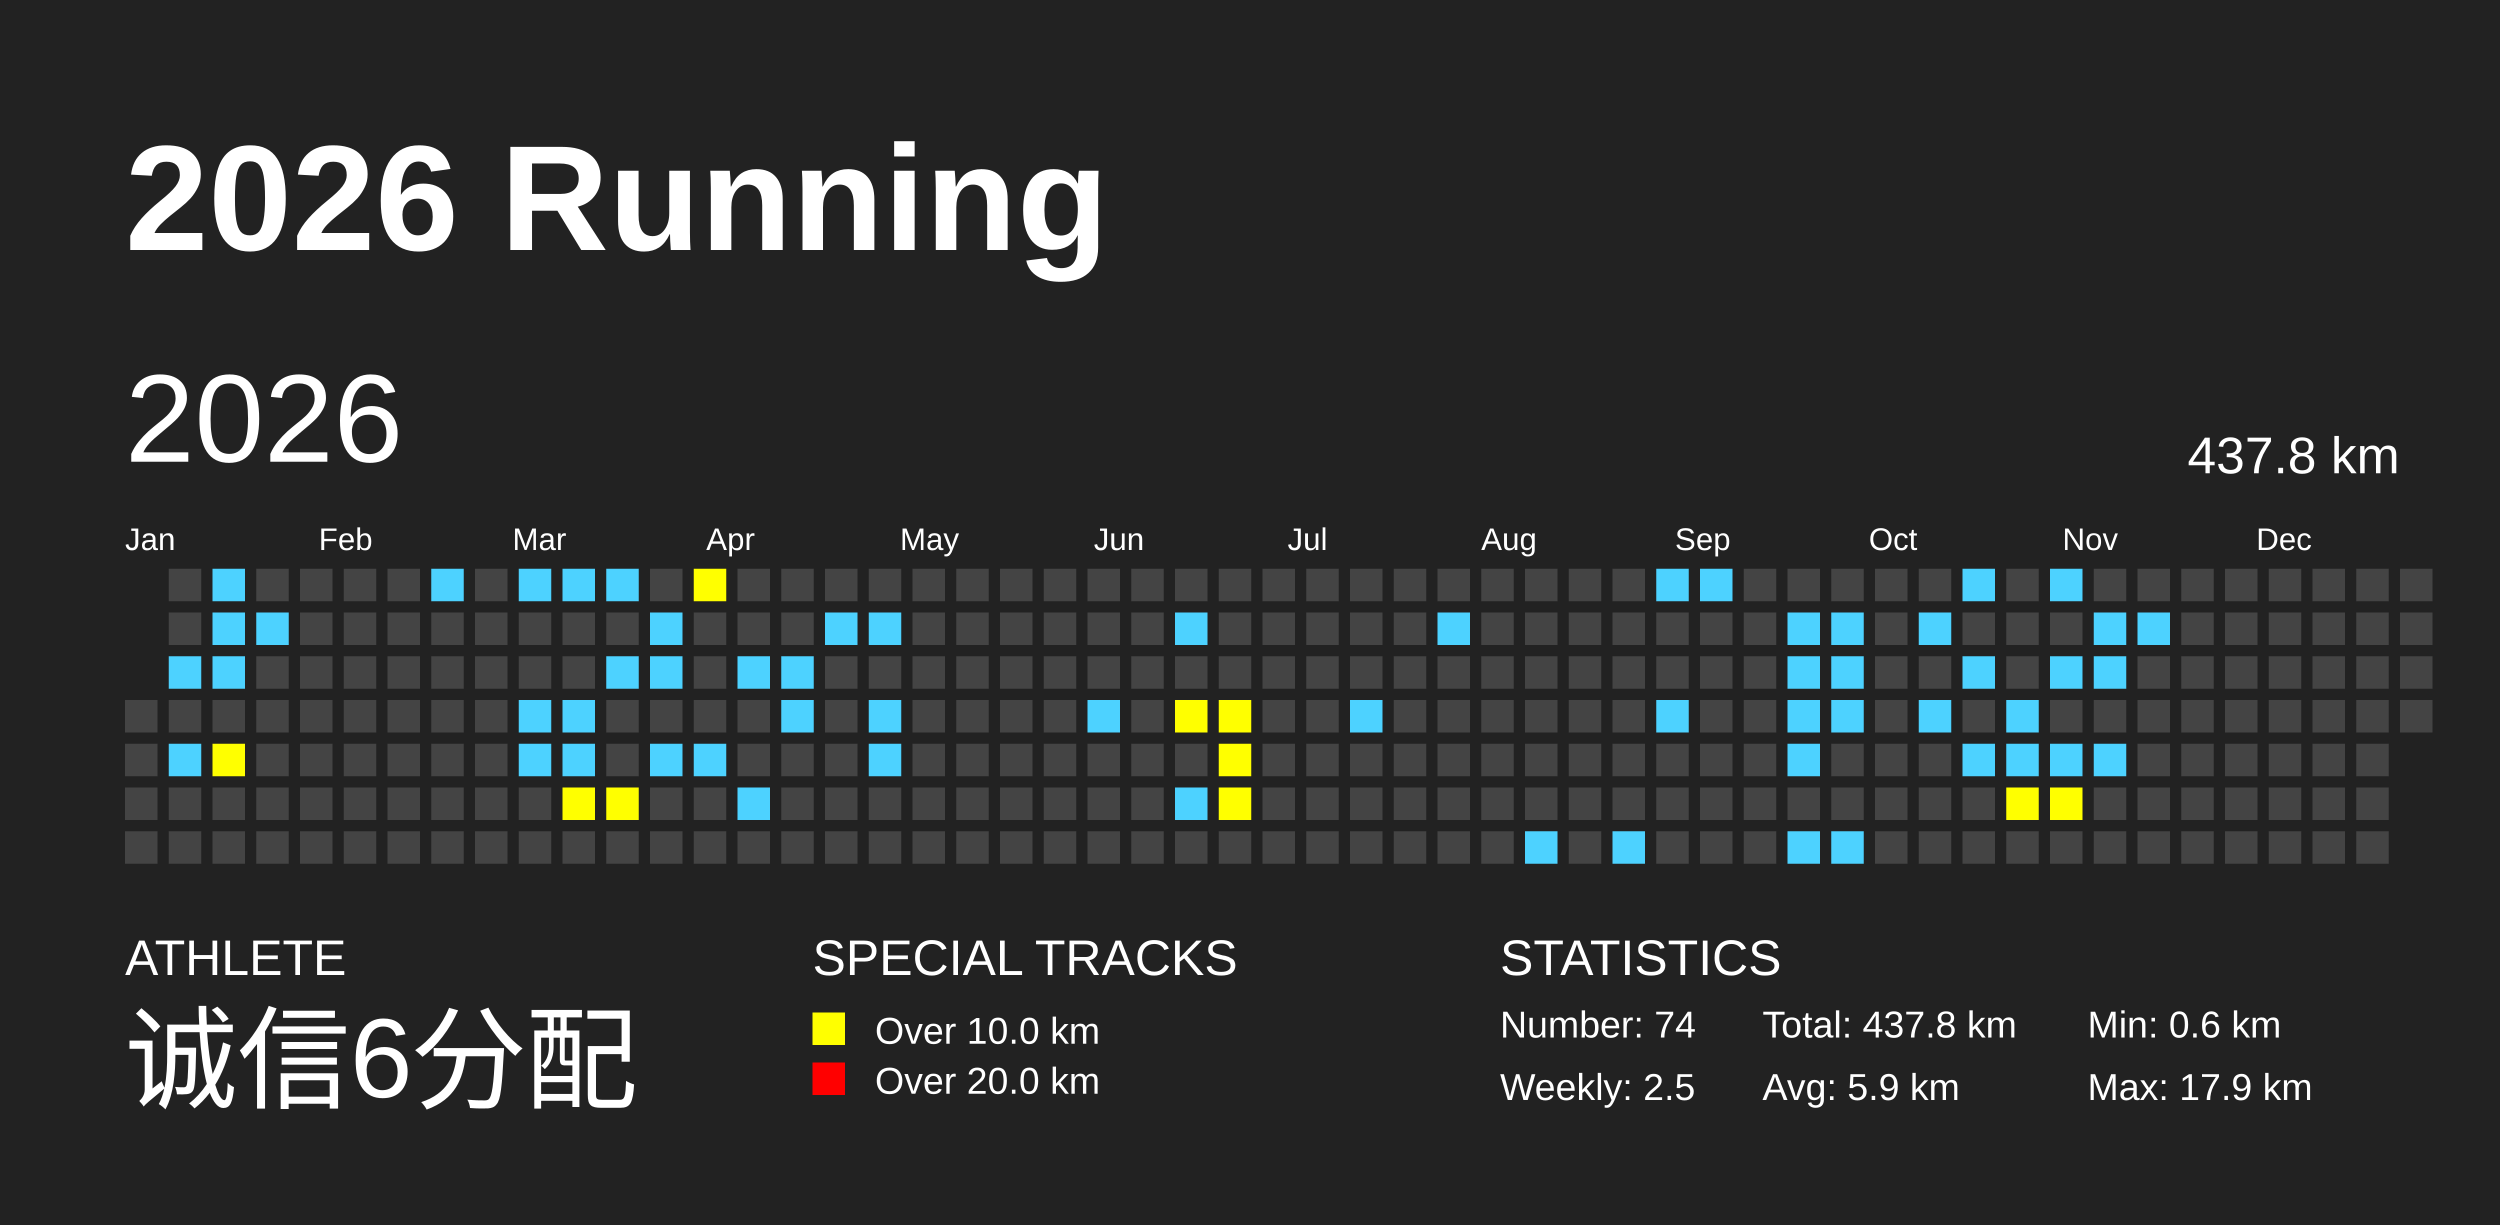
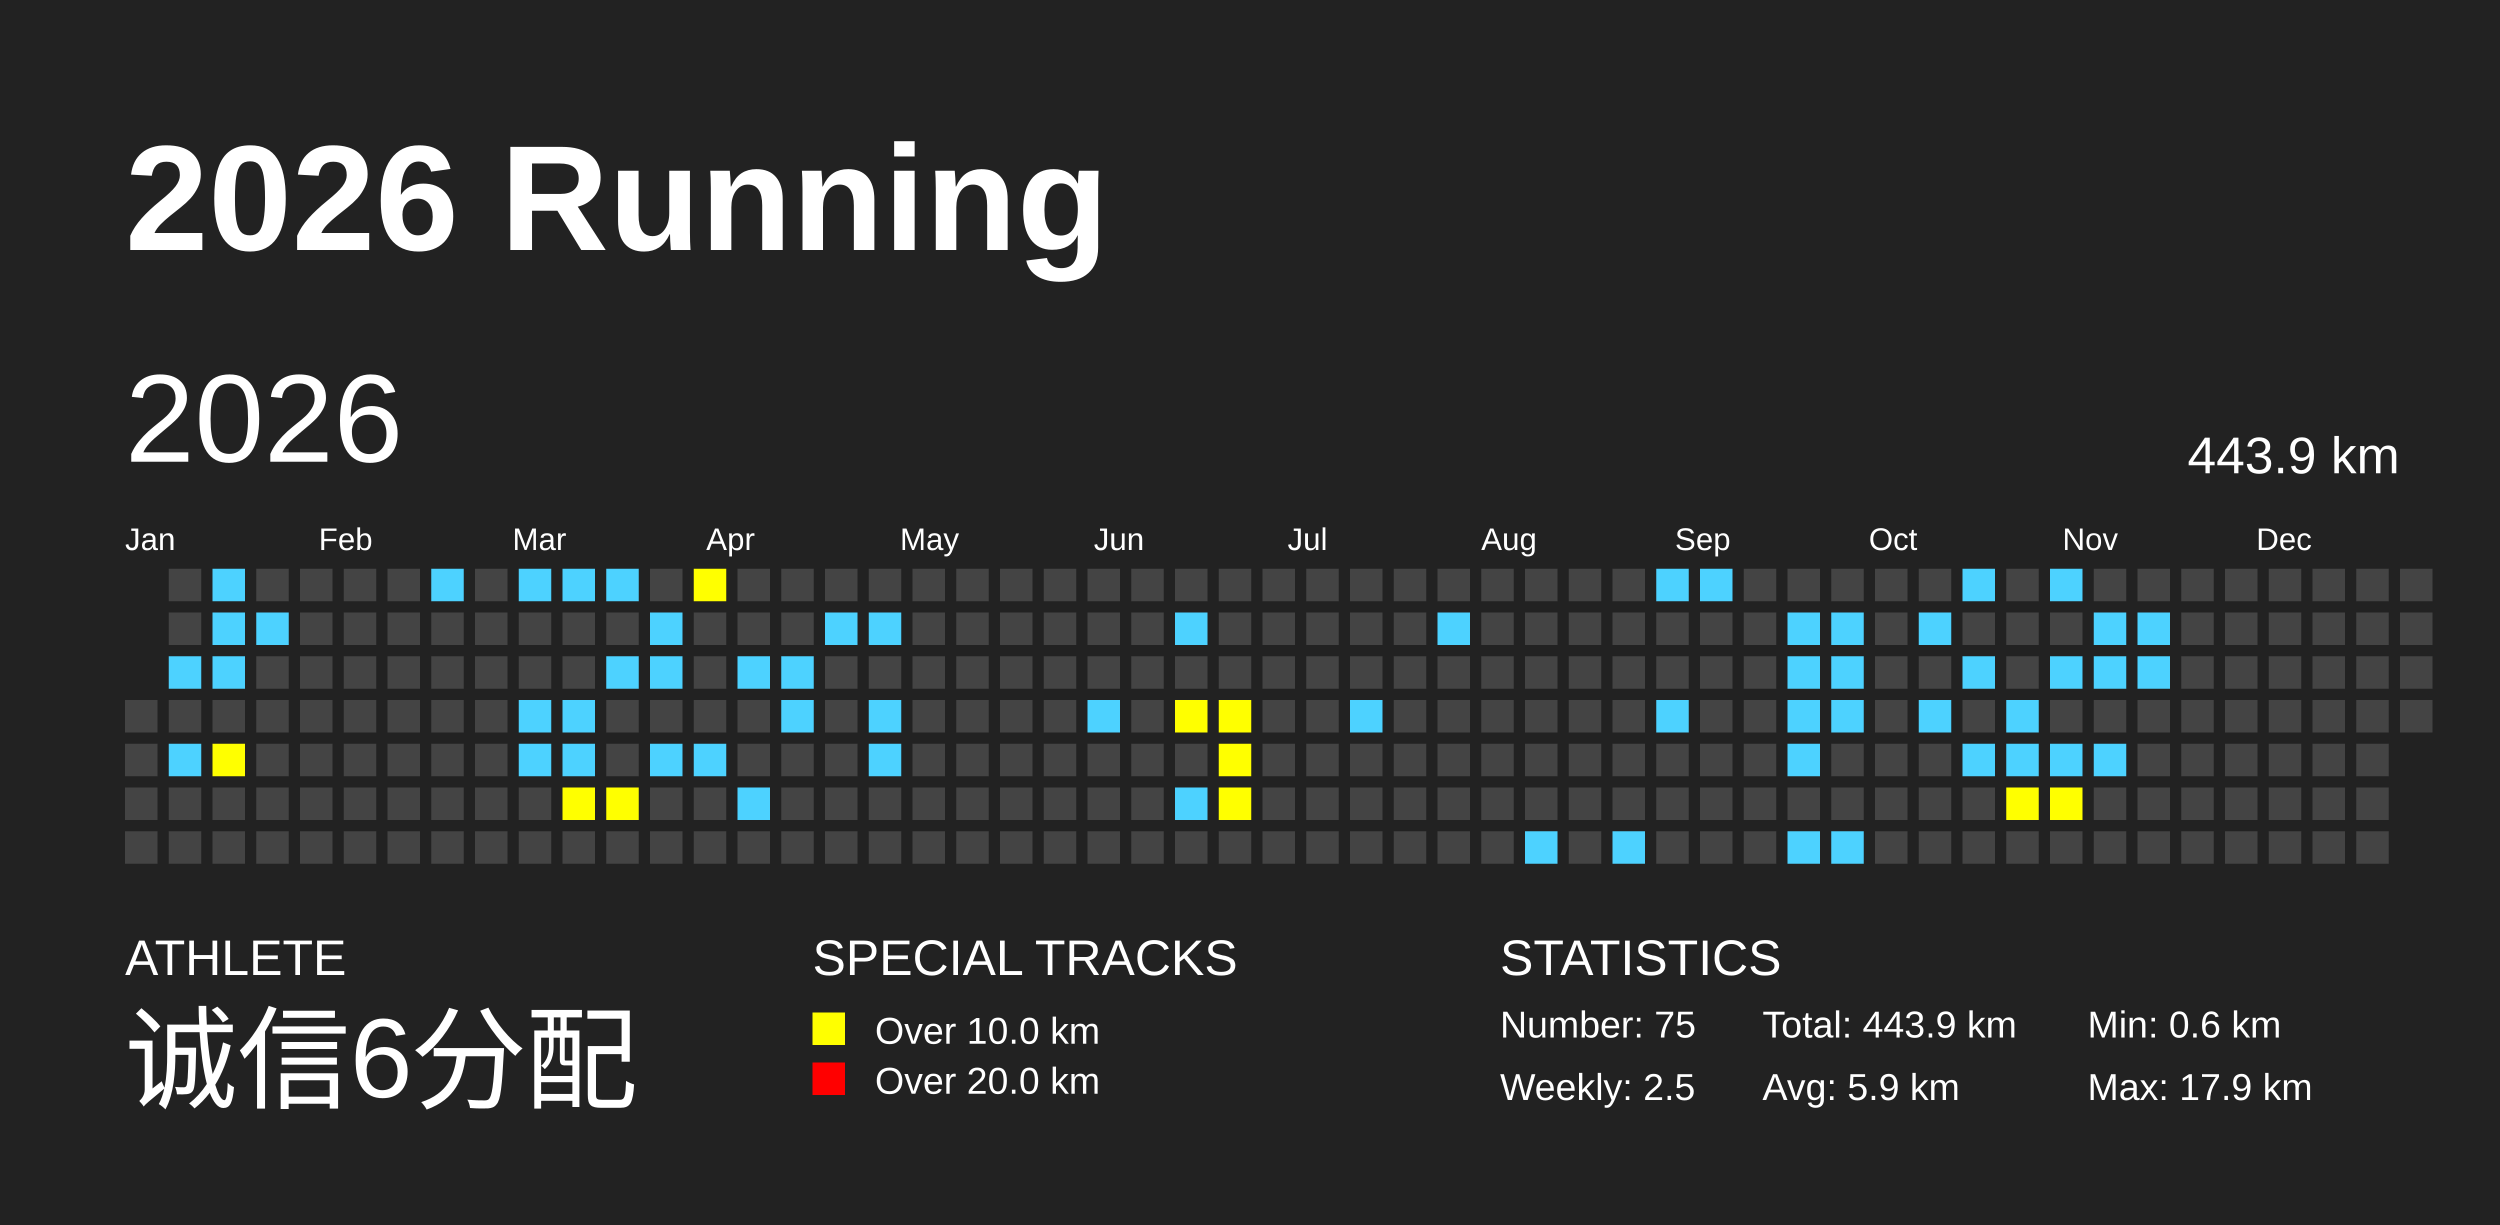
<svg xmlns="http://www.w3.org/2000/svg" baseProfile="full" height="98mm" version="1.1" viewBox="0,0,200,98" width="200mm">
  <defs />
  <rect fill="#222222" height="98" width="200" x="0" y="0" />
  <text fill="#FFFFFF" style="font-size:12px; font-family:Arial; font-weight:bold;" x="10" y="20">2026 Running</text>
  <text fill="#FFFFFF" style="font-size:4px; font-family:Arial" x="10" y="78">ATHLETE</text>
  <text fill="#FFFFFF" style="font-size:9px; font-family:Arial" x="10" y="88">诚信6分配</text>
  <text fill="#FFFFFF" style="font-size:4px; font-family:Arial" x="65" y="78">SPECIAL TRACKS</text>
  <rect fill="yellow" height="2.6" width="2.6" x="65" y="81" />
  <text fill="#FFFFFF" style="font-size:3px; font-family:Arial" x="70" y="83.5">Over 10.0 km</text>
  <rect fill="red" height="2.6" width="2.6" x="65" y="85" />
  <text fill="#FFFFFF" style="font-size:3px; font-family:Arial" x="70" y="87.5">Over 20.0 km</text>
  <text fill="#FFFFFF" style="font-size:4px; font-family:Arial" x="120" y="78">STATISTICS</text>
-   <text fill="#FFFFFF" style="font-size:3px; font-family:Arial" x="120" y="83">Number: 74</text>
+   <text fill="#FFFFFF" style="font-size:3px; font-family:Arial" x="120" y="83">Number: 75</text>
  <text fill="#FFFFFF" style="font-size:3px; font-family:Arial" x="120" y="88">Weekly: 2.5</text>
-   <text fill="#FFFFFF" style="font-size:3px; font-family:Arial" x="141" y="83">Total: 437.8 km</text>
+   <text fill="#FFFFFF" style="font-size:3px; font-family:Arial" x="141" y="83">Total: 443.9 km</text>
  <text fill="#FFFFFF" style="font-size:3px; font-family:Arial" x="141" y="88">Avg: 5.9 km</text>
  <text fill="#FFFFFF" style="font-size:3px; font-family:Arial" x="167" y="83">Min: 0.6 km</text>
  <text fill="#FFFFFF" style="font-size:3px; font-family:Arial" x="167" y="88">Max: 17.9 km</text>
  <text dominant-baseline="hanging" fill="#FFFFFF" style="font-size:10.0px; font-family:Arial;" x="10" y="30">2026</text>
-   <text dominant-baseline="hanging" fill="#FFFFFF" style="font-size:4.125px; font-family:Arial;" x="175" y="35">437.8 km</text>
+   <text dominant-baseline="hanging" fill="#FFFFFF" style="font-size:4.125px; font-family:Arial;" x="175" y="35">443.9 km</text>
  <text fill="#FFFFFF" style="font-size:2.5px; font-family:Arial" x="10.0" y="44">Jan</text>
  <text fill="#FFFFFF" style="font-size:2.5px; font-family:Arial" x="25.5" y="44">Feb</text>
  <text fill="#FFFFFF" style="font-size:2.5px; font-family:Arial" x="41.0" y="44">Mar</text>
  <text fill="#FFFFFF" style="font-size:2.5px; font-family:Arial" x="56.5" y="44">Apr</text>
  <text fill="#FFFFFF" style="font-size:2.5px; font-family:Arial" x="72.0" y="44">May</text>
  <text fill="#FFFFFF" style="font-size:2.5px; font-family:Arial" x="87.5" y="44">Jun</text>
  <text fill="#FFFFFF" style="font-size:2.5px; font-family:Arial" x="103.0" y="44">Jul</text>
  <text fill="#FFFFFF" style="font-size:2.5px; font-family:Arial" x="118.5" y="44">Aug</text>
  <text fill="#FFFFFF" style="font-size:2.5px; font-family:Arial" x="134.0" y="44">Sep</text>
  <text fill="#FFFFFF" style="font-size:2.5px; font-family:Arial" x="149.5" y="44">Oct</text>
  <text fill="#FFFFFF" style="font-size:2.5px; font-family:Arial" x="165.0" y="44">Nov</text>
  <text fill="#FFFFFF" style="font-size:2.5px; font-family:Arial" x="180.5" y="44">Dec</text>
  <rect fill="#444444" height="2.6" width="2.6" x="10.0" y="56.0" />
  <rect fill="#444444" height="2.6" width="2.6" x="10.0" y="59.5" />
  <rect fill="#444444" height="2.6" width="2.6" x="10.0" y="63.0" />
  <rect fill="#444444" height="2.6" width="2.6" x="10.0" y="66.5" />
  <rect fill="#444444" height="2.6" width="2.6" x="13.5" y="45.5" />
  <rect fill="#444444" height="2.6" width="2.6" x="13.5" y="49.0" />
  <rect fill="#4DD2FF" height="2.6" width="2.6" x="13.5" y="52.5" />
  <rect fill="#444444" height="2.6" width="2.6" x="13.5" y="56.0" />
  <rect fill="#4DD2FF" height="2.6" width="2.6" x="13.5" y="59.5" />
  <rect fill="#444444" height="2.6" width="2.6" x="13.5" y="63.0" />
  <rect fill="#444444" height="2.6" width="2.6" x="13.5" y="66.5" />
  <rect fill="#4DD2FF" height="2.6" width="2.6" x="17.0" y="45.5" />
  <rect fill="#4DD2FF" height="2.6" width="2.6" x="17.0" y="49.0" />
  <rect fill="#4DD2FF" height="2.6" width="2.6" x="17.0" y="52.5" />
  <rect fill="#444444" height="2.6" width="2.6" x="17.0" y="56.0" />
  <rect fill="yellow" height="2.6" width="2.6" x="17.0" y="59.5" />
  <rect fill="#444444" height="2.6" width="2.6" x="17.0" y="63.0" />
  <rect fill="#444444" height="2.6" width="2.6" x="17.0" y="66.5" />
  <rect fill="#444444" height="2.6" width="2.6" x="20.5" y="45.5" />
  <rect fill="#4DD2FF" height="2.6" width="2.6" x="20.5" y="49.0" />
  <rect fill="#444444" height="2.6" width="2.6" x="20.5" y="52.5" />
  <rect fill="#444444" height="2.6" width="2.6" x="20.5" y="56.0" />
  <rect fill="#444444" height="2.6" width="2.6" x="20.5" y="59.5" />
  <rect fill="#444444" height="2.6" width="2.6" x="20.5" y="63.0" />
  <rect fill="#444444" height="2.6" width="2.6" x="20.5" y="66.5" />
  <rect fill="#444444" height="2.6" width="2.6" x="24.0" y="45.5" />
  <rect fill="#444444" height="2.6" width="2.6" x="24.0" y="49.0" />
  <rect fill="#444444" height="2.6" width="2.6" x="24.0" y="52.5" />
  <rect fill="#444444" height="2.6" width="2.6" x="24.0" y="56.0" />
  <rect fill="#444444" height="2.6" width="2.6" x="24.0" y="59.5" />
  <rect fill="#444444" height="2.6" width="2.6" x="24.0" y="63.0" />
  <rect fill="#444444" height="2.6" width="2.6" x="24.0" y="66.5" />
  <rect fill="#444444" height="2.6" width="2.6" x="27.5" y="45.5" />
  <rect fill="#444444" height="2.6" width="2.6" x="27.5" y="49.0" />
  <rect fill="#444444" height="2.6" width="2.6" x="27.5" y="52.5" />
  <rect fill="#444444" height="2.6" width="2.6" x="27.5" y="56.0" />
  <rect fill="#444444" height="2.6" width="2.6" x="27.5" y="59.5" />
  <rect fill="#444444" height="2.6" width="2.6" x="27.5" y="63.0" />
  <rect fill="#444444" height="2.6" width="2.6" x="27.5" y="66.5" />
  <rect fill="#444444" height="2.6" width="2.6" x="31.0" y="45.5" />
  <rect fill="#444444" height="2.6" width="2.6" x="31.0" y="49.0" />
  <rect fill="#444444" height="2.6" width="2.6" x="31.0" y="52.5" />
  <rect fill="#444444" height="2.6" width="2.6" x="31.0" y="56.0" />
  <rect fill="#444444" height="2.6" width="2.6" x="31.0" y="59.5" />
  <rect fill="#444444" height="2.6" width="2.6" x="31.0" y="63.0" />
  <rect fill="#444444" height="2.6" width="2.6" x="31.0" y="66.5" />
  <rect fill="#4DD2FF" height="2.6" width="2.6" x="34.5" y="45.5" />
  <rect fill="#444444" height="2.6" width="2.6" x="34.5" y="49.0" />
  <rect fill="#444444" height="2.6" width="2.6" x="34.5" y="52.5" />
  <rect fill="#444444" height="2.6" width="2.6" x="34.5" y="56.0" />
  <rect fill="#444444" height="2.6" width="2.6" x="34.5" y="59.5" />
  <rect fill="#444444" height="2.6" width="2.6" x="34.5" y="63.0" />
  <rect fill="#444444" height="2.6" width="2.6" x="34.5" y="66.5" />
  <rect fill="#444444" height="2.6" width="2.6" x="38.0" y="45.5" />
  <rect fill="#444444" height="2.6" width="2.6" x="38.0" y="49.0" />
  <rect fill="#444444" height="2.6" width="2.6" x="38.0" y="52.5" />
  <rect fill="#444444" height="2.6" width="2.6" x="38.0" y="56.0" />
  <rect fill="#444444" height="2.6" width="2.6" x="38.0" y="59.5" />
  <rect fill="#444444" height="2.6" width="2.6" x="38.0" y="63.0" />
  <rect fill="#444444" height="2.6" width="2.6" x="38.0" y="66.5" />
  <rect fill="#4DD2FF" height="2.6" width="2.6" x="41.5" y="45.5" />
  <rect fill="#444444" height="2.6" width="2.6" x="41.5" y="49.0" />
  <rect fill="#444444" height="2.6" width="2.6" x="41.5" y="52.5" />
  <rect fill="#4DD2FF" height="2.6" width="2.6" x="41.5" y="56.0" />
  <rect fill="#4DD2FF" height="2.6" width="2.6" x="41.5" y="59.5" />
  <rect fill="#444444" height="2.6" width="2.6" x="41.5" y="63.0" />
  <rect fill="#444444" height="2.6" width="2.6" x="41.5" y="66.5" />
  <rect fill="#4DD2FF" height="2.6" width="2.6" x="45.0" y="45.5" />
  <rect fill="#444444" height="2.6" width="2.6" x="45.0" y="49.0" />
  <rect fill="#444444" height="2.6" width="2.6" x="45.0" y="52.5" />
  <rect fill="#4DD2FF" height="2.6" width="2.6" x="45.0" y="56.0" />
  <rect fill="#4DD2FF" height="2.6" width="2.6" x="45.0" y="59.5" />
  <rect fill="yellow" height="2.6" width="2.6" x="45.0" y="63.0" />
  <rect fill="#444444" height="2.6" width="2.6" x="45.0" y="66.5" />
  <rect fill="#4DD2FF" height="2.6" width="2.6" x="48.5" y="45.5" />
  <rect fill="#444444" height="2.6" width="2.6" x="48.5" y="49.0" />
  <rect fill="#4DD2FF" height="2.6" width="2.6" x="48.5" y="52.5" />
  <rect fill="#444444" height="2.6" width="2.6" x="48.5" y="56.0" />
  <rect fill="#444444" height="2.6" width="2.6" x="48.5" y="59.5" />
  <rect fill="yellow" height="2.6" width="2.6" x="48.5" y="63.0" />
  <rect fill="#444444" height="2.6" width="2.6" x="48.5" y="66.5" />
  <rect fill="#444444" height="2.6" width="2.6" x="52.0" y="45.5" />
  <rect fill="#4DD2FF" height="2.6" width="2.6" x="52.0" y="49.0" />
  <rect fill="#4DD2FF" height="2.6" width="2.6" x="52.0" y="52.5" />
  <rect fill="#444444" height="2.6" width="2.6" x="52.0" y="56.0" />
  <rect fill="#4DD2FF" height="2.6" width="2.6" x="52.0" y="59.5" />
  <rect fill="#444444" height="2.6" width="2.6" x="52.0" y="63.0" />
  <rect fill="#444444" height="2.6" width="2.6" x="52.0" y="66.5" />
  <rect fill="yellow" height="2.6" width="2.6" x="55.5" y="45.5" />
  <rect fill="#444444" height="2.6" width="2.6" x="55.5" y="49.0" />
  <rect fill="#444444" height="2.6" width="2.6" x="55.5" y="52.5" />
  <rect fill="#444444" height="2.6" width="2.6" x="55.5" y="56.0" />
  <rect fill="#4DD2FF" height="2.6" width="2.6" x="55.5" y="59.5" />
  <rect fill="#444444" height="2.6" width="2.6" x="55.5" y="63.0" />
  <rect fill="#444444" height="2.6" width="2.6" x="55.5" y="66.5" />
  <rect fill="#444444" height="2.6" width="2.6" x="59.0" y="45.5" />
  <rect fill="#444444" height="2.6" width="2.6" x="59.0" y="49.0" />
  <rect fill="#4DD2FF" height="2.6" width="2.6" x="59.0" y="52.5" />
  <rect fill="#444444" height="2.6" width="2.6" x="59.0" y="56.0" />
  <rect fill="#444444" height="2.6" width="2.6" x="59.0" y="59.5" />
  <rect fill="#4DD2FF" height="2.6" width="2.6" x="59.0" y="63.0" />
  <rect fill="#444444" height="2.6" width="2.6" x="59.0" y="66.5" />
  <rect fill="#444444" height="2.6" width="2.6" x="62.5" y="45.5" />
  <rect fill="#444444" height="2.6" width="2.6" x="62.5" y="49.0" />
  <rect fill="#4DD2FF" height="2.6" width="2.6" x="62.5" y="52.5" />
  <rect fill="#4DD2FF" height="2.6" width="2.6" x="62.5" y="56.0" />
  <rect fill="#444444" height="2.6" width="2.6" x="62.5" y="59.5" />
  <rect fill="#444444" height="2.6" width="2.6" x="62.5" y="63.0" />
  <rect fill="#444444" height="2.6" width="2.6" x="62.5" y="66.5" />
  <rect fill="#444444" height="2.6" width="2.6" x="66.0" y="45.5" />
  <rect fill="#4DD2FF" height="2.6" width="2.6" x="66.0" y="49.0" />
  <rect fill="#444444" height="2.6" width="2.6" x="66.0" y="52.5" />
  <rect fill="#444444" height="2.6" width="2.6" x="66.0" y="56.0" />
  <rect fill="#444444" height="2.6" width="2.6" x="66.0" y="59.5" />
  <rect fill="#444444" height="2.6" width="2.6" x="66.0" y="63.0" />
  <rect fill="#444444" height="2.6" width="2.6" x="66.0" y="66.5" />
  <rect fill="#444444" height="2.6" width="2.6" x="69.5" y="45.5" />
  <rect fill="#4DD2FF" height="2.6" width="2.6" x="69.5" y="49.0" />
  <rect fill="#444444" height="2.6" width="2.6" x="69.5" y="52.5" />
  <rect fill="#4DD2FF" height="2.6" width="2.6" x="69.5" y="56.0" />
  <rect fill="#4DD2FF" height="2.6" width="2.6" x="69.5" y="59.5" />
  <rect fill="#444444" height="2.6" width="2.6" x="69.5" y="63.0" />
  <rect fill="#444444" height="2.6" width="2.6" x="69.5" y="66.5" />
  <rect fill="#444444" height="2.6" width="2.6" x="73.0" y="45.5" />
  <rect fill="#444444" height="2.6" width="2.6" x="73.0" y="49.0" />
  <rect fill="#444444" height="2.6" width="2.6" x="73.0" y="52.5" />
  <rect fill="#444444" height="2.6" width="2.6" x="73.0" y="56.0" />
  <rect fill="#444444" height="2.6" width="2.6" x="73.0" y="59.5" />
  <rect fill="#444444" height="2.6" width="2.6" x="73.0" y="63.0" />
  <rect fill="#444444" height="2.6" width="2.6" x="73.0" y="66.5" />
  <rect fill="#444444" height="2.6" width="2.6" x="76.5" y="45.5" />
  <rect fill="#444444" height="2.6" width="2.6" x="76.5" y="49.0" />
  <rect fill="#444444" height="2.6" width="2.6" x="76.5" y="52.5" />
  <rect fill="#444444" height="2.6" width="2.6" x="76.5" y="56.0" />
  <rect fill="#444444" height="2.6" width="2.6" x="76.5" y="59.5" />
  <rect fill="#444444" height="2.6" width="2.6" x="76.5" y="63.0" />
  <rect fill="#444444" height="2.6" width="2.6" x="76.5" y="66.5" />
  <rect fill="#444444" height="2.6" width="2.6" x="80.0" y="45.5" />
  <rect fill="#444444" height="2.6" width="2.6" x="80.0" y="49.0" />
  <rect fill="#444444" height="2.6" width="2.6" x="80.0" y="52.5" />
  <rect fill="#444444" height="2.6" width="2.6" x="80.0" y="56.0" />
  <rect fill="#444444" height="2.6" width="2.6" x="80.0" y="59.5" />
  <rect fill="#444444" height="2.6" width="2.6" x="80.0" y="63.0" />
  <rect fill="#444444" height="2.6" width="2.6" x="80.0" y="66.5" />
  <rect fill="#444444" height="2.6" width="2.6" x="83.5" y="45.5" />
  <rect fill="#444444" height="2.6" width="2.6" x="83.5" y="49.0" />
  <rect fill="#444444" height="2.6" width="2.6" x="83.5" y="52.5" />
  <rect fill="#444444" height="2.6" width="2.6" x="83.5" y="56.0" />
  <rect fill="#444444" height="2.6" width="2.6" x="83.5" y="59.5" />
  <rect fill="#444444" height="2.6" width="2.6" x="83.5" y="63.0" />
  <rect fill="#444444" height="2.6" width="2.6" x="83.5" y="66.5" />
  <rect fill="#444444" height="2.6" width="2.6" x="87.0" y="45.5" />
  <rect fill="#444444" height="2.6" width="2.6" x="87.0" y="49.0" />
  <rect fill="#444444" height="2.6" width="2.6" x="87.0" y="52.5" />
  <rect fill="#4DD2FF" height="2.6" width="2.6" x="87.0" y="56.0" />
  <rect fill="#444444" height="2.6" width="2.6" x="87.0" y="59.5" />
  <rect fill="#444444" height="2.6" width="2.6" x="87.0" y="63.0" />
  <rect fill="#444444" height="2.6" width="2.6" x="87.0" y="66.5" />
  <rect fill="#444444" height="2.6" width="2.6" x="90.5" y="45.5" />
  <rect fill="#444444" height="2.6" width="2.6" x="90.5" y="49.0" />
  <rect fill="#444444" height="2.6" width="2.6" x="90.5" y="52.5" />
  <rect fill="#444444" height="2.6" width="2.6" x="90.5" y="56.0" />
  <rect fill="#444444" height="2.6" width="2.6" x="90.5" y="59.5" />
  <rect fill="#444444" height="2.6" width="2.6" x="90.5" y="63.0" />
  <rect fill="#444444" height="2.6" width="2.6" x="90.5" y="66.5" />
  <rect fill="#444444" height="2.6" width="2.6" x="94.0" y="45.5" />
  <rect fill="#4DD2FF" height="2.6" width="2.6" x="94.0" y="49.0" />
  <rect fill="#444444" height="2.6" width="2.6" x="94.0" y="52.5" />
  <rect fill="yellow" height="2.6" width="2.6" x="94.0" y="56.0" />
  <rect fill="#444444" height="2.6" width="2.6" x="94.0" y="59.5" />
  <rect fill="#4DD2FF" height="2.6" width="2.6" x="94.0" y="63.0" />
  <rect fill="#444444" height="2.6" width="2.6" x="94.0" y="66.5" />
  <rect fill="#444444" height="2.6" width="2.6" x="97.5" y="45.5" />
  <rect fill="#444444" height="2.6" width="2.6" x="97.5" y="49.0" />
  <rect fill="#444444" height="2.6" width="2.6" x="97.5" y="52.5" />
  <rect fill="yellow" height="2.6" width="2.6" x="97.5" y="56.0" />
  <rect fill="yellow" height="2.6" width="2.6" x="97.5" y="59.5" />
  <rect fill="yellow" height="2.6" width="2.6" x="97.5" y="63.0" />
  <rect fill="#444444" height="2.6" width="2.6" x="97.5" y="66.5" />
  <rect fill="#444444" height="2.6" width="2.6" x="101.0" y="45.5" />
  <rect fill="#444444" height="2.6" width="2.6" x="101.0" y="49.0" />
  <rect fill="#444444" height="2.6" width="2.6" x="101.0" y="52.5" />
  <rect fill="#444444" height="2.6" width="2.6" x="101.0" y="56.0" />
  <rect fill="#444444" height="2.6" width="2.6" x="101.0" y="59.5" />
  <rect fill="#444444" height="2.6" width="2.6" x="101.0" y="63.0" />
  <rect fill="#444444" height="2.6" width="2.6" x="101.0" y="66.5" />
  <rect fill="#444444" height="2.6" width="2.6" x="104.5" y="45.5" />
  <rect fill="#444444" height="2.6" width="2.6" x="104.5" y="49.0" />
  <rect fill="#444444" height="2.6" width="2.6" x="104.5" y="52.5" />
  <rect fill="#444444" height="2.6" width="2.6" x="104.5" y="56.0" />
  <rect fill="#444444" height="2.6" width="2.6" x="104.5" y="59.5" />
  <rect fill="#444444" height="2.6" width="2.6" x="104.5" y="63.0" />
  <rect fill="#444444" height="2.6" width="2.6" x="104.5" y="66.5" />
  <rect fill="#444444" height="2.6" width="2.6" x="108.0" y="45.5" />
  <rect fill="#444444" height="2.6" width="2.6" x="108.0" y="49.0" />
  <rect fill="#444444" height="2.6" width="2.6" x="108.0" y="52.5" />
  <rect fill="#4DD2FF" height="2.6" width="2.6" x="108.0" y="56.0" />
  <rect fill="#444444" height="2.6" width="2.6" x="108.0" y="59.5" />
  <rect fill="#444444" height="2.6" width="2.6" x="108.0" y="63.0" />
  <rect fill="#444444" height="2.6" width="2.6" x="108.0" y="66.5" />
  <rect fill="#444444" height="2.6" width="2.6" x="111.5" y="45.5" />
  <rect fill="#444444" height="2.6" width="2.6" x="111.5" y="49.0" />
  <rect fill="#444444" height="2.6" width="2.6" x="111.5" y="52.5" />
  <rect fill="#444444" height="2.6" width="2.6" x="111.5" y="56.0" />
  <rect fill="#444444" height="2.6" width="2.6" x="111.5" y="59.5" />
  <rect fill="#444444" height="2.6" width="2.6" x="111.5" y="63.0" />
  <rect fill="#444444" height="2.6" width="2.6" x="111.5" y="66.5" />
  <rect fill="#444444" height="2.6" width="2.6" x="115.0" y="45.5" />
  <rect fill="#4DD2FF" height="2.6" width="2.6" x="115.0" y="49.0" />
  <rect fill="#444444" height="2.6" width="2.6" x="115.0" y="52.5" />
  <rect fill="#444444" height="2.6" width="2.6" x="115.0" y="56.0" />
  <rect fill="#444444" height="2.6" width="2.6" x="115.0" y="59.5" />
  <rect fill="#444444" height="2.6" width="2.6" x="115.0" y="63.0" />
  <rect fill="#444444" height="2.6" width="2.6" x="115.0" y="66.5" />
  <rect fill="#444444" height="2.6" width="2.6" x="118.5" y="45.5" />
  <rect fill="#444444" height="2.6" width="2.6" x="118.5" y="49.0" />
  <rect fill="#444444" height="2.6" width="2.6" x="118.5" y="52.5" />
  <rect fill="#444444" height="2.6" width="2.6" x="118.5" y="56.0" />
  <rect fill="#444444" height="2.6" width="2.6" x="118.5" y="59.5" />
  <rect fill="#444444" height="2.6" width="2.6" x="118.5" y="63.0" />
  <rect fill="#444444" height="2.6" width="2.6" x="118.5" y="66.5" />
  <rect fill="#444444" height="2.6" width="2.6" x="122.0" y="45.5" />
  <rect fill="#444444" height="2.6" width="2.6" x="122.0" y="49.0" />
  <rect fill="#444444" height="2.6" width="2.6" x="122.0" y="52.5" />
  <rect fill="#444444" height="2.6" width="2.6" x="122.0" y="56.0" />
  <rect fill="#444444" height="2.6" width="2.6" x="122.0" y="59.5" />
  <rect fill="#444444" height="2.6" width="2.6" x="122.0" y="63.0" />
  <rect fill="#4DD2FF" height="2.6" width="2.6" x="122.0" y="66.5" />
  <rect fill="#444444" height="2.6" width="2.6" x="125.5" y="45.5" />
  <rect fill="#444444" height="2.6" width="2.6" x="125.5" y="49.0" />
  <rect fill="#444444" height="2.6" width="2.6" x="125.5" y="52.5" />
  <rect fill="#444444" height="2.6" width="2.6" x="125.5" y="56.0" />
  <rect fill="#444444" height="2.6" width="2.6" x="125.5" y="59.5" />
  <rect fill="#444444" height="2.6" width="2.6" x="125.5" y="63.0" />
  <rect fill="#444444" height="2.6" width="2.6" x="125.5" y="66.5" />
  <rect fill="#444444" height="2.6" width="2.6" x="129.0" y="45.5" />
  <rect fill="#444444" height="2.6" width="2.6" x="129.0" y="49.0" />
  <rect fill="#444444" height="2.6" width="2.6" x="129.0" y="52.5" />
  <rect fill="#444444" height="2.6" width="2.6" x="129.0" y="56.0" />
  <rect fill="#444444" height="2.6" width="2.6" x="129.0" y="59.5" />
  <rect fill="#444444" height="2.6" width="2.6" x="129.0" y="63.0" />
  <rect fill="#4DD2FF" height="2.6" width="2.6" x="129.0" y="66.5" />
  <rect fill="#4DD2FF" height="2.6" width="2.6" x="132.5" y="45.5" />
  <rect fill="#444444" height="2.6" width="2.6" x="132.5" y="49.0" />
  <rect fill="#444444" height="2.6" width="2.6" x="132.5" y="52.5" />
  <rect fill="#4DD2FF" height="2.6" width="2.6" x="132.5" y="56.0" />
  <rect fill="#444444" height="2.6" width="2.6" x="132.5" y="59.5" />
  <rect fill="#444444" height="2.6" width="2.6" x="132.5" y="63.0" />
  <rect fill="#444444" height="2.6" width="2.6" x="132.5" y="66.5" />
  <rect fill="#4DD2FF" height="2.6" width="2.6" x="136.0" y="45.5" />
  <rect fill="#444444" height="2.6" width="2.6" x="136.0" y="49.0" />
  <rect fill="#444444" height="2.6" width="2.6" x="136.0" y="52.5" />
  <rect fill="#444444" height="2.6" width="2.6" x="136.0" y="56.0" />
  <rect fill="#444444" height="2.6" width="2.6" x="136.0" y="59.5" />
  <rect fill="#444444" height="2.6" width="2.6" x="136.0" y="63.0" />
  <rect fill="#444444" height="2.6" width="2.6" x="136.0" y="66.5" />
  <rect fill="#444444" height="2.6" width="2.6" x="139.5" y="45.5" />
  <rect fill="#444444" height="2.6" width="2.6" x="139.5" y="49.0" />
  <rect fill="#444444" height="2.6" width="2.6" x="139.5" y="52.5" />
  <rect fill="#444444" height="2.6" width="2.6" x="139.5" y="56.0" />
  <rect fill="#444444" height="2.6" width="2.6" x="139.5" y="59.5" />
  <rect fill="#444444" height="2.6" width="2.6" x="139.5" y="63.0" />
  <rect fill="#444444" height="2.6" width="2.6" x="139.5" y="66.5" />
  <rect fill="#444444" height="2.6" width="2.6" x="143.0" y="45.5" />
  <rect fill="#4DD2FF" height="2.6" width="2.6" x="143.0" y="49.0" />
  <rect fill="#4DD2FF" height="2.6" width="2.6" x="143.0" y="52.5" />
  <rect fill="#4DD2FF" height="2.6" width="2.6" x="143.0" y="56.0" />
  <rect fill="#4DD2FF" height="2.6" width="2.6" x="143.0" y="59.5" />
  <rect fill="#444444" height="2.6" width="2.6" x="143.0" y="63.0" />
  <rect fill="#4DD2FF" height="2.6" width="2.6" x="143.0" y="66.5" />
  <rect fill="#444444" height="2.6" width="2.6" x="146.5" y="45.5" />
  <rect fill="#4DD2FF" height="2.6" width="2.6" x="146.5" y="49.0" />
  <rect fill="#4DD2FF" height="2.6" width="2.6" x="146.5" y="52.5" />
  <rect fill="#4DD2FF" height="2.6" width="2.6" x="146.5" y="56.0" />
  <rect fill="#444444" height="2.6" width="2.6" x="146.5" y="59.5" />
  <rect fill="#444444" height="2.6" width="2.6" x="146.5" y="63.0" />
  <rect fill="#4DD2FF" height="2.6" width="2.6" x="146.5" y="66.5" />
  <rect fill="#444444" height="2.6" width="2.6" x="150.0" y="45.5" />
  <rect fill="#444444" height="2.6" width="2.6" x="150.0" y="49.0" />
  <rect fill="#444444" height="2.6" width="2.6" x="150.0" y="52.5" />
  <rect fill="#444444" height="2.6" width="2.6" x="150.0" y="56.0" />
  <rect fill="#444444" height="2.6" width="2.6" x="150.0" y="59.5" />
  <rect fill="#444444" height="2.6" width="2.6" x="150.0" y="63.0" />
  <rect fill="#444444" height="2.6" width="2.6" x="150.0" y="66.5" />
  <rect fill="#444444" height="2.6" width="2.6" x="153.5" y="45.5" />
  <rect fill="#4DD2FF" height="2.6" width="2.6" x="153.5" y="49.0" />
  <rect fill="#444444" height="2.6" width="2.6" x="153.5" y="52.5" />
  <rect fill="#4DD2FF" height="2.6" width="2.6" x="153.5" y="56.0" />
  <rect fill="#444444" height="2.6" width="2.6" x="153.5" y="59.5" />
  <rect fill="#444444" height="2.6" width="2.6" x="153.5" y="63.0" />
  <rect fill="#444444" height="2.6" width="2.6" x="153.5" y="66.5" />
  <rect fill="#4DD2FF" height="2.6" width="2.6" x="157.0" y="45.5" />
  <rect fill="#444444" height="2.6" width="2.6" x="157.0" y="49.0" />
  <rect fill="#4DD2FF" height="2.6" width="2.6" x="157.0" y="52.5" />
  <rect fill="#444444" height="2.6" width="2.6" x="157.0" y="56.0" />
  <rect fill="#4DD2FF" height="2.6" width="2.6" x="157.0" y="59.5" />
  <rect fill="#444444" height="2.6" width="2.6" x="157.0" y="63.0" />
  <rect fill="#444444" height="2.6" width="2.6" x="157.0" y="66.5" />
  <rect fill="#444444" height="2.6" width="2.6" x="160.5" y="45.5" />
  <rect fill="#444444" height="2.6" width="2.6" x="160.5" y="49.0" />
  <rect fill="#444444" height="2.6" width="2.6" x="160.5" y="52.5" />
  <rect fill="#4DD2FF" height="2.6" width="2.6" x="160.5" y="56.0" />
  <rect fill="#4DD2FF" height="2.6" width="2.6" x="160.5" y="59.5" />
  <rect fill="yellow" height="2.6" width="2.6" x="160.5" y="63.0" />
  <rect fill="#444444" height="2.6" width="2.6" x="160.5" y="66.5" />
  <rect fill="#4DD2FF" height="2.6" width="2.6" x="164.0" y="45.5" />
  <rect fill="#444444" height="2.6" width="2.6" x="164.0" y="49.0" />
  <rect fill="#4DD2FF" height="2.6" width="2.6" x="164.0" y="52.5" />
  <rect fill="#444444" height="2.6" width="2.6" x="164.0" y="56.0" />
  <rect fill="#4DD2FF" height="2.6" width="2.6" x="164.0" y="59.5" />
  <rect fill="yellow" height="2.6" width="2.6" x="164.0" y="63.0" />
  <rect fill="#444444" height="2.6" width="2.6" x="164.0" y="66.5" />
  <rect fill="#444444" height="2.6" width="2.6" x="167.5" y="45.5" />
  <rect fill="#4DD2FF" height="2.6" width="2.6" x="167.5" y="49.0" />
  <rect fill="#4DD2FF" height="2.6" width="2.6" x="167.5" y="52.5" />
  <rect fill="#444444" height="2.6" width="2.6" x="167.5" y="56.0" />
  <rect fill="#4DD2FF" height="2.6" width="2.6" x="167.5" y="59.5" />
  <rect fill="#444444" height="2.6" width="2.6" x="167.5" y="63.0" />
  <rect fill="#444444" height="2.6" width="2.6" x="167.5" y="66.5" />
  <rect fill="#444444" height="2.6" width="2.6" x="171.0" y="45.5" />
  <rect fill="#4DD2FF" height="2.6" width="2.6" x="171.0" y="49.0" />
-   <rect fill="#444444" height="2.6" width="2.6" x="171.0" y="52.5" />
+   <rect fill="#4DD2FF" height="2.6" width="2.6" x="171.0" y="52.5" />
  <rect fill="#444444" height="2.6" width="2.6" x="171.0" y="56.0" />
  <rect fill="#444444" height="2.6" width="2.6" x="171.0" y="59.5" />
  <rect fill="#444444" height="2.6" width="2.6" x="171.0" y="63.0" />
  <rect fill="#444444" height="2.6" width="2.6" x="171.0" y="66.5" />
  <rect fill="#444444" height="2.6" width="2.6" x="174.5" y="45.5" />
  <rect fill="#444444" height="2.6" width="2.6" x="174.5" y="49.0" />
  <rect fill="#444444" height="2.6" width="2.6" x="174.5" y="52.5" />
  <rect fill="#444444" height="2.6" width="2.6" x="174.5" y="56.0" />
  <rect fill="#444444" height="2.6" width="2.6" x="174.5" y="59.5" />
  <rect fill="#444444" height="2.6" width="2.6" x="174.5" y="63.0" />
  <rect fill="#444444" height="2.6" width="2.6" x="174.5" y="66.5" />
  <rect fill="#444444" height="2.6" width="2.6" x="178.0" y="45.5" />
  <rect fill="#444444" height="2.6" width="2.6" x="178.0" y="49.0" />
  <rect fill="#444444" height="2.6" width="2.6" x="178.0" y="52.5" />
  <rect fill="#444444" height="2.6" width="2.6" x="178.0" y="56.0" />
  <rect fill="#444444" height="2.6" width="2.6" x="178.0" y="59.5" />
  <rect fill="#444444" height="2.6" width="2.6" x="178.0" y="63.0" />
  <rect fill="#444444" height="2.6" width="2.6" x="178.0" y="66.5" />
  <rect fill="#444444" height="2.6" width="2.6" x="181.5" y="45.5" />
  <rect fill="#444444" height="2.6" width="2.6" x="181.5" y="49.0" />
  <rect fill="#444444" height="2.6" width="2.6" x="181.5" y="52.5" />
  <rect fill="#444444" height="2.6" width="2.6" x="181.5" y="56.0" />
  <rect fill="#444444" height="2.6" width="2.6" x="181.5" y="59.5" />
  <rect fill="#444444" height="2.6" width="2.6" x="181.5" y="63.0" />
  <rect fill="#444444" height="2.6" width="2.6" x="181.5" y="66.5" />
  <rect fill="#444444" height="2.6" width="2.6" x="185.0" y="45.5" />
  <rect fill="#444444" height="2.6" width="2.6" x="185.0" y="49.0" />
  <rect fill="#444444" height="2.6" width="2.6" x="185.0" y="52.5" />
  <rect fill="#444444" height="2.6" width="2.6" x="185.0" y="56.0" />
  <rect fill="#444444" height="2.6" width="2.6" x="185.0" y="59.5" />
  <rect fill="#444444" height="2.6" width="2.6" x="185.0" y="63.0" />
  <rect fill="#444444" height="2.6" width="2.6" x="185.0" y="66.5" />
  <rect fill="#444444" height="2.6" width="2.6" x="188.5" y="45.5" />
  <rect fill="#444444" height="2.6" width="2.6" x="188.5" y="49.0" />
  <rect fill="#444444" height="2.6" width="2.6" x="188.5" y="52.5" />
  <rect fill="#444444" height="2.6" width="2.6" x="188.5" y="56.0" />
  <rect fill="#444444" height="2.6" width="2.6" x="188.5" y="59.5" />
  <rect fill="#444444" height="2.6" width="2.6" x="188.5" y="63.0" />
  <rect fill="#444444" height="2.6" width="2.6" x="188.5" y="66.5" />
  <rect fill="#444444" height="2.6" width="2.6" x="192.0" y="45.5" />
  <rect fill="#444444" height="2.6" width="2.6" x="192.0" y="49.0" />
  <rect fill="#444444" height="2.6" width="2.6" x="192.0" y="52.5" />
  <rect fill="#444444" height="2.6" width="2.6" x="192.0" y="56.0" />
</svg>
